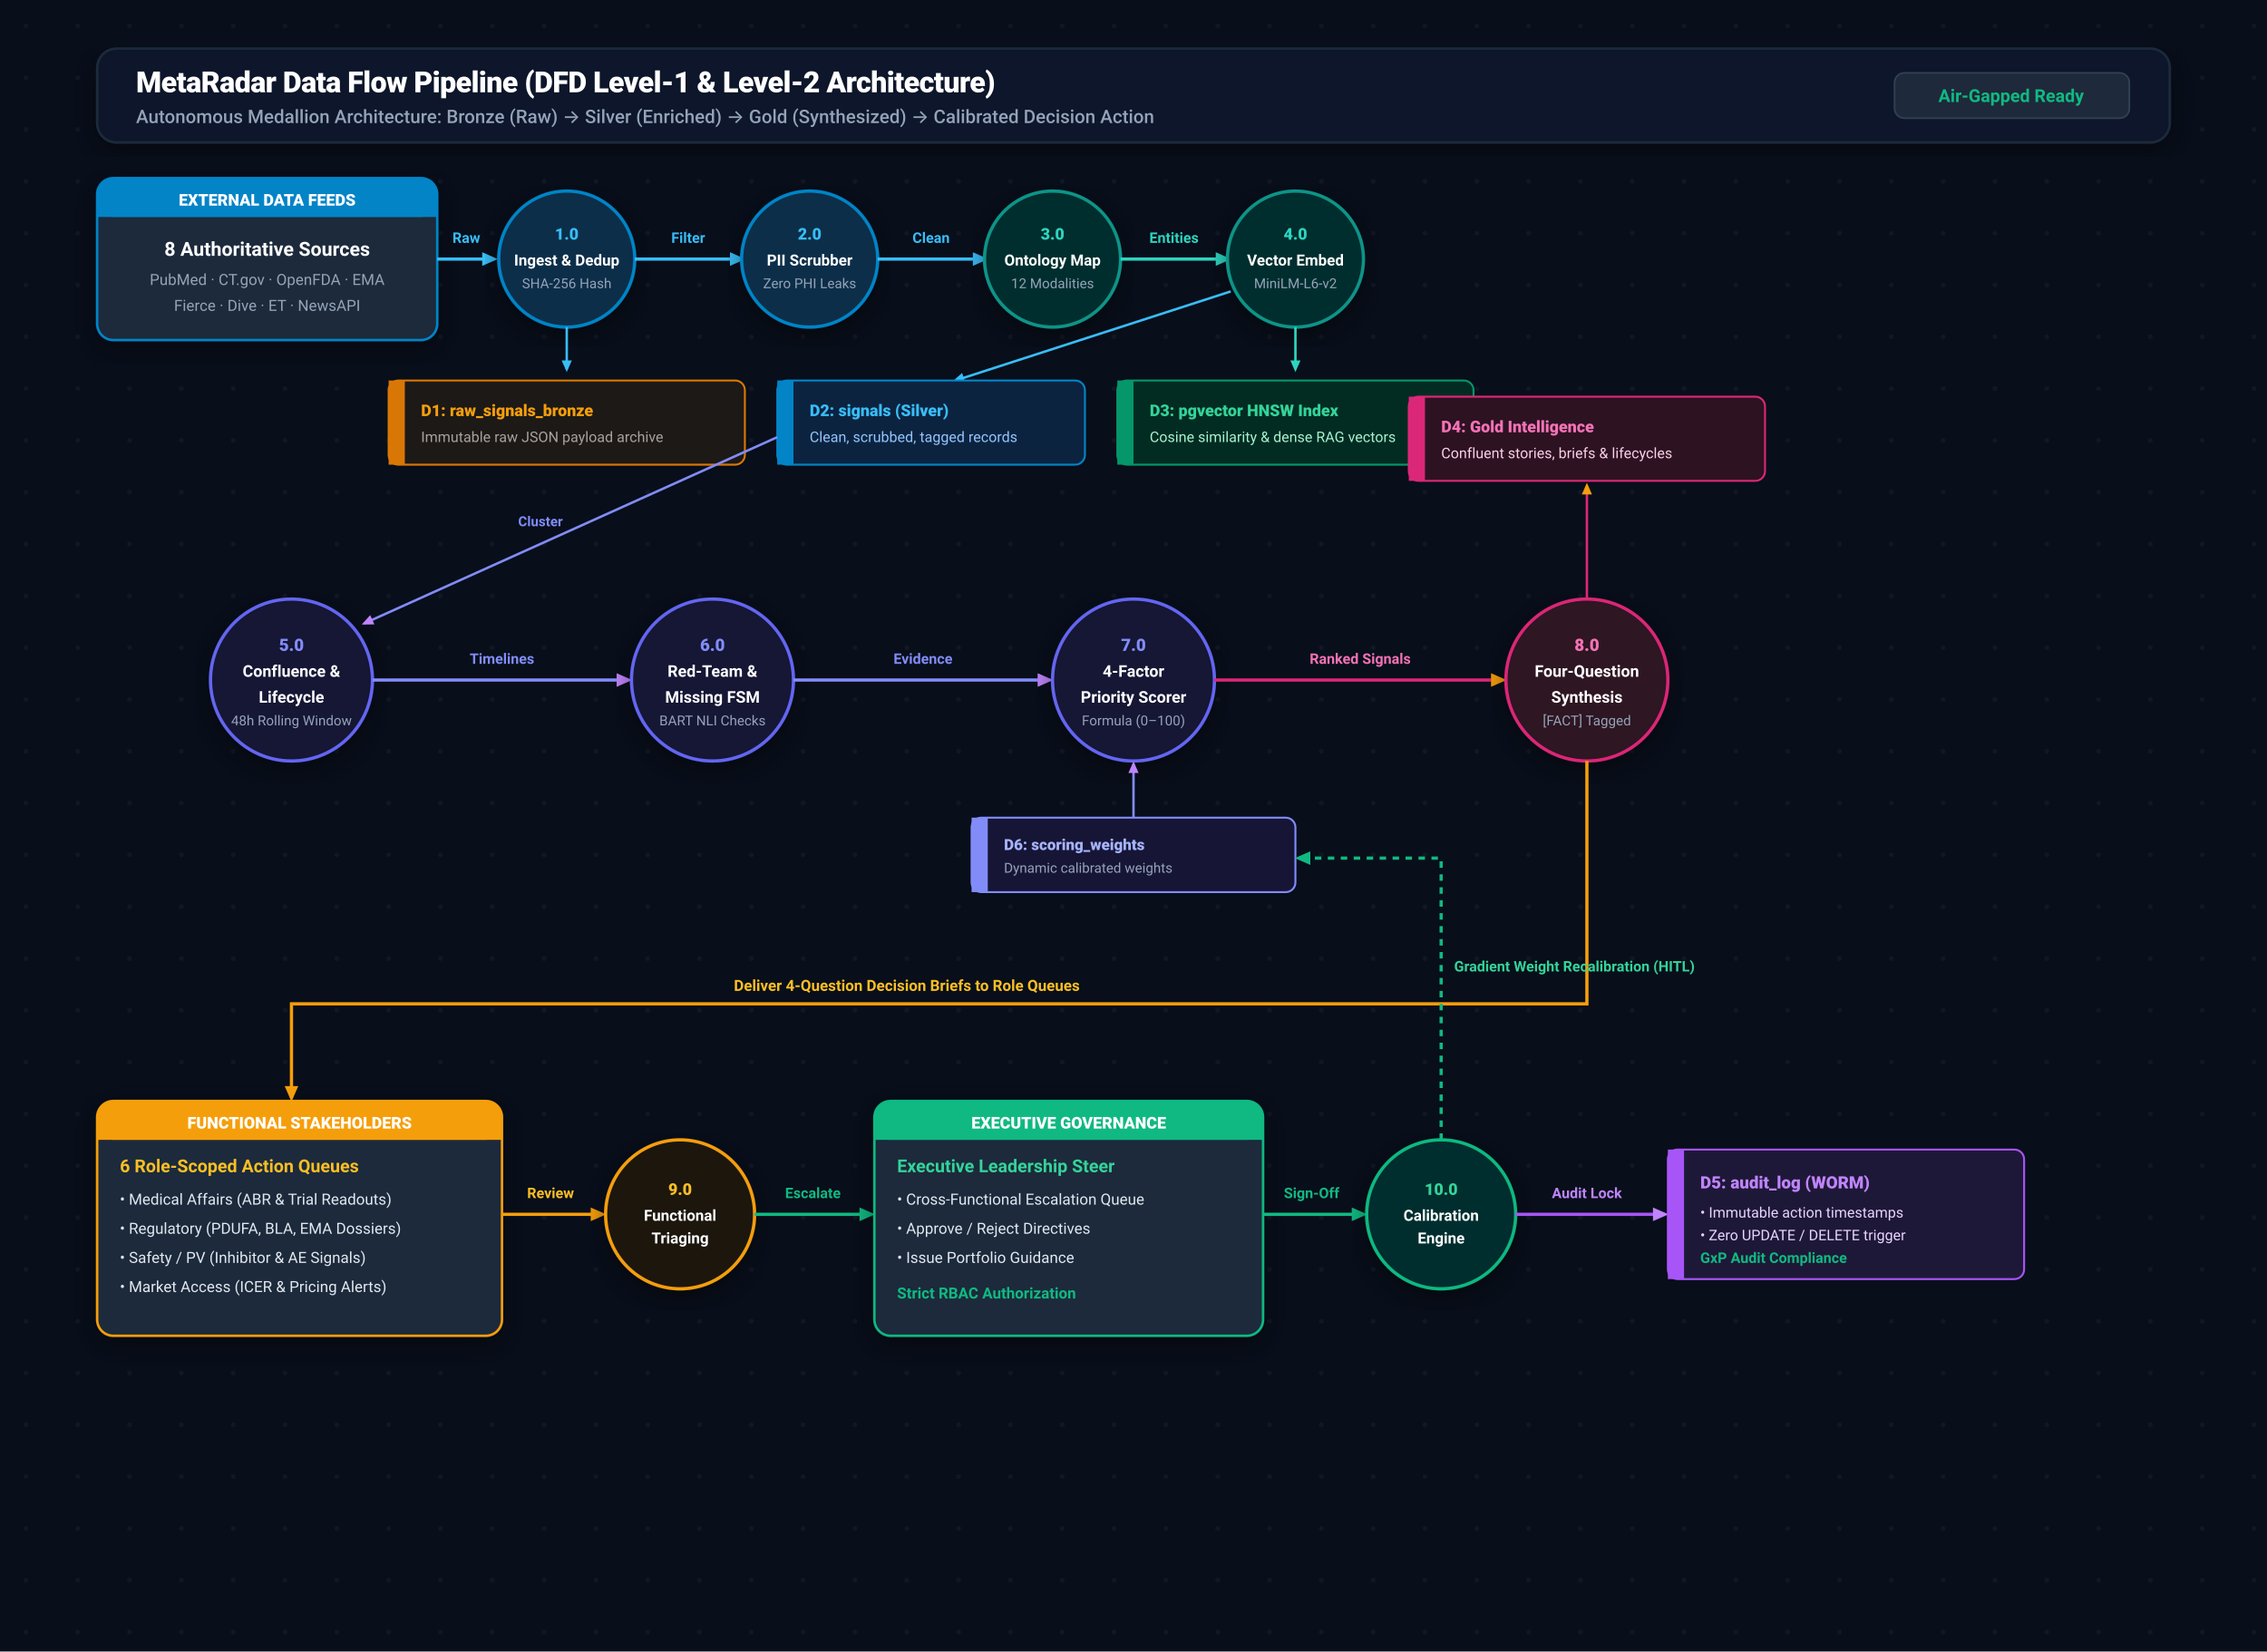
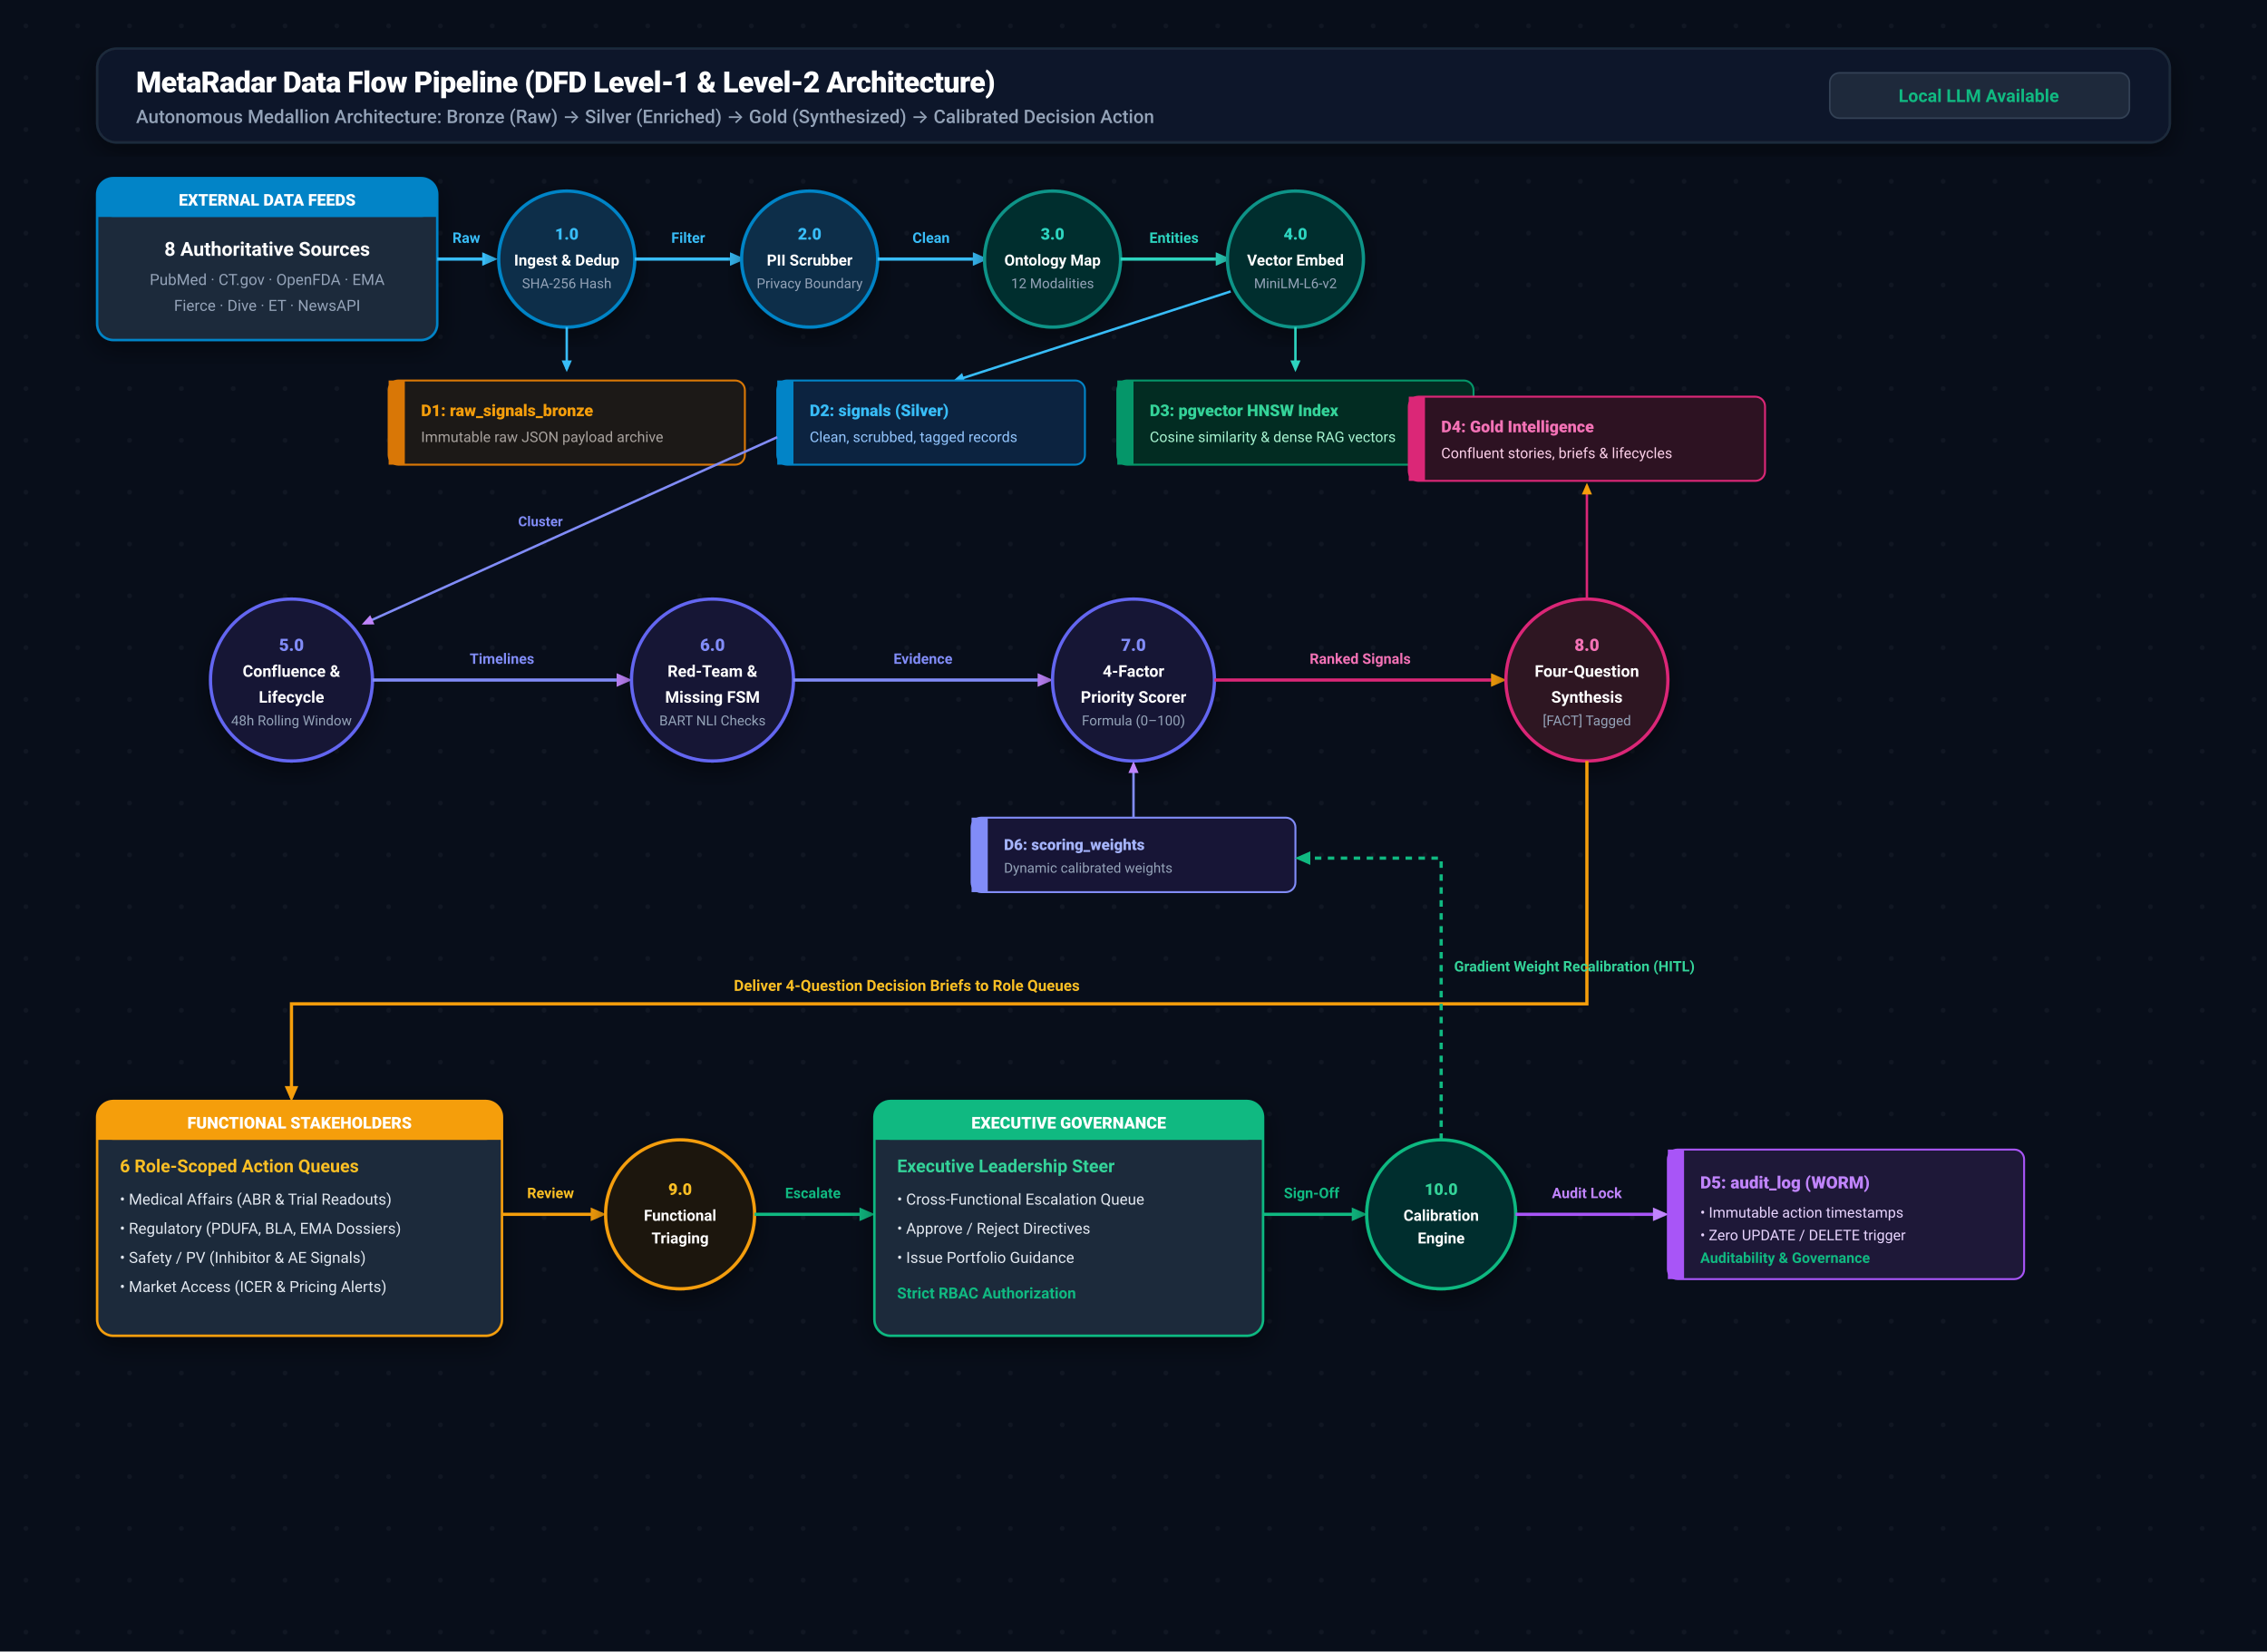
<svg xmlns="http://www.w3.org/2000/svg" viewBox="0 0 1400 1020" width="100%" height="100%" style="background:#080e1a; font-family:'Plus Jakarta Sans', system-ui, -apple-system, BlinkMacSystemFont, 'Segoe UI', Roboto, sans-serif;">
  <defs>
    <marker id="df2-arrow-blue" viewBox="0 0 10 10" refX="6" refY="5" markerWidth="6" markerHeight="6" orient="auto-start-reverse">
      <path d="M 0 1.5 L 8 5 L 0 8.5 z" fill="#38bdf8" />
    </marker>
    <marker id="df2-arrow-teal" viewBox="0 0 10 10" refX="6" refY="5" markerWidth="6" markerHeight="6" orient="auto-start-reverse">
      <path d="M 0 1.5 L 8 5 L 0 8.5 z" fill="#2dd4bf" />
    </marker>
    <marker id="df2-arrow-green" viewBox="0 0 10 10" refX="6" refY="5" markerWidth="6" markerHeight="6" orient="auto-start-reverse">
      <path d="M 0 1.5 L 8 5 L 0 8.5 z" fill="#10b981" />
    </marker>
    <marker id="df2-arrow-amber" viewBox="0 0 10 10" refX="6" refY="5" markerWidth="6" markerHeight="6" orient="auto-start-reverse">
      <path d="M 0 1.5 L 8 5 L 0 8.5 z" fill="#f59e0b" />
    </marker>
    <marker id="df2-arrow-purple" viewBox="0 0 10 10" refX="6" refY="5" markerWidth="6" markerHeight="6" orient="auto-start-reverse">
      <path d="M 0 1.5 L 8 5 L 0 8.5 z" fill="#c084fc" />
    </marker>
    <filter id="dfShadow" x="-10%" y="-10%" width="120%" height="125%">
      <feDropShadow dx="0" dy="5" stdDeviation="8" flood-color="#000000" flood-opacity="0.45" />
    </filter>
  </defs>
  <rect width="1400" height="1020" fill="#080e1a" />
  <g opacity="0.06" fill="#94a3b8">
    <pattern id="dfGridPattern" width="32" height="32" patternUnits="userSpaceOnUse">
      <circle cx="16" cy="16" r="1.5" />
    </pattern>
    <rect width="1400" height="1020" fill="url(#dfGridPattern)" />
  </g>
  <g transform="translate(60, 30)">
    <rect x="0" y="0" width="1280" height="58" rx="12" fill="#0f172a" stroke="#1e293b" stroke-width="1.5" filter="url(#dfShadow)" />
    <text x="24" y="27" fill="#ffffff" font-size="18" font-weight="800" letter-spacing="-0.3">MetaRadar Data Flow Pipeline (DFD Level-1 &amp; Level-2 Architecture)</text>
    <text x="24" y="46" fill="#94a3b8" font-size="11.5" font-weight="500">Autonomous Medallion Architecture: Bronze (Raw) → Silver (Enriched) → Gold (Synthesized) → Calibrated Decision Action</text>
-     <rect x="1110" y="15" width="145" height="28" rx="6" fill="#1e293b" stroke="#334155" />
-     <text x="1182" y="33" fill="#10b981" font-size="11" font-weight="700" text-anchor="middle">Air-Gapped Ready</text>
+     <rect x="1070" y="15" width="185" height="28" rx="6" fill="#1e293b" stroke="#334155" />
+     <text x="1162" y="33" fill="#10b981" font-size="11" font-weight="700" text-anchor="middle">Local LLM Available</text>
  </g>
  <g transform="translate(60, 110)">
    <rect width="210" height="100" rx="10" fill="#1e293b" stroke="#0284c7" stroke-width="1.5" filter="url(#dfShadow)" />
    <rect width="210" height="24" rx="10" fill="#0284c7" />
    <rect y="12" width="210" height="12" fill="#0284c7" />
    <text x="105" y="17" fill="#ffffff" font-size="10" font-weight="800" text-anchor="middle">EXTERNAL DATA FEEDS</text>
    <text x="105" y="48" fill="#ffffff" font-size="12" font-weight="700" text-anchor="middle">8 Authoritative Sources</text>
    <text x="105" y="66" fill="#94a3b8" font-size="9.5" text-anchor="middle">PubMed · CT.gov · OpenFDA · EMA</text>
    <text x="105" y="82" fill="#94a3b8" font-size="9.5" text-anchor="middle">Fierce · Dive · ET · NewsAPI</text>
  </g>
  <path d="M 270 160 L 305 160" stroke="#38bdf8" stroke-width="2" marker-end="url(#df2-arrow-blue)" />
  <text x="288" y="150" fill="#38bdf8" font-size="9" font-weight="700" text-anchor="middle">Raw</text>
  <g transform="translate(350, 160)">
    <circle cx="0" cy="0" r="42" fill="#082f49" stroke="#0284c7" stroke-width="2" filter="url(#dfShadow)" />
    <text x="0" y="-12" fill="#38bdf8" font-size="10" font-weight="800" text-anchor="middle">1.0</text>
    <text x="0" y="4" fill="#ffffff" font-size="9.5" font-weight="700" text-anchor="middle">Ingest &amp; Dedup</text>
    <text x="0" y="18" fill="#94a3b8" font-size="8.5" text-anchor="middle">SHA-256 Hash</text>
  </g>
  <path d="M 350 202 L 350 228" stroke="#38bdf8" stroke-width="1.5" marker-end="url(#df2-arrow-blue)" />
  <g transform="translate(240, 235)">
    <rect width="220" height="52" rx="6" fill="#1c1917" stroke="#d97706" stroke-width="1.2" />
    <path d="M 0 0 L 10 0 L 10 52 L 0 52 Z" fill="#d97706" />
    <text x="20" y="22" fill="#f59e0b" font-size="10" font-weight="800">D1: raw_signals_bronze</text>
    <text x="20" y="38" fill="#a8a29e" font-size="9">Immutable raw JSON payload archive</text>
  </g>
  <path d="M 392 160 L 458 160" stroke="#38bdf8" stroke-width="2" marker-end="url(#df2-arrow-blue)" />
  <text x="425" y="150" fill="#38bdf8" font-size="9" font-weight="700" text-anchor="middle">Filter</text>
  <g transform="translate(500, 160)">
    <circle cx="0" cy="0" r="42" fill="#082f49" stroke="#0284c7" stroke-width="2" filter="url(#dfShadow)" />
    <text x="0" y="-12" fill="#38bdf8" font-size="10" font-weight="800" text-anchor="middle">2.0</text>
    <text x="0" y="4" fill="#ffffff" font-size="9.5" font-weight="700" text-anchor="middle">PII Scrubber</text>
-     <text x="0" y="18" fill="#94a3b8" font-size="8.5" text-anchor="middle">Zero PHI Leaks</text>
+     <text x="0" y="18" fill="#94a3b8" font-size="8.5" text-anchor="middle">Privacy Boundary</text>
  </g>
  <path d="M 542 160 L 608 160" stroke="#38bdf8" stroke-width="2" marker-end="url(#df2-arrow-blue)" />
  <text x="575" y="150" fill="#38bdf8" font-size="9" font-weight="700" text-anchor="middle">Clean</text>
  <g transform="translate(650, 160)">
    <circle cx="0" cy="0" r="42" fill="#042f2e" stroke="#0d9488" stroke-width="2" filter="url(#dfShadow)" />
    <text x="0" y="-12" fill="#2dd4bf" font-size="10" font-weight="800" text-anchor="middle">3.0</text>
    <text x="0" y="4" fill="#ffffff" font-size="9.5" font-weight="700" text-anchor="middle">Ontology Map</text>
    <text x="0" y="18" fill="#94a3b8" font-size="8.5" text-anchor="middle">12 Modalities</text>
  </g>
  <path d="M 692 160 L 758 160" stroke="#2dd4bf" stroke-width="2" marker-end="url(#df2-arrow-teal)" />
  <text x="725" y="150" fill="#2dd4bf" font-size="9" font-weight="700" text-anchor="middle">Entities</text>
  <g transform="translate(800, 160)">
    <circle cx="0" cy="0" r="42" fill="#042f2e" stroke="#0d9488" stroke-width="2" filter="url(#dfShadow)" />
    <text x="0" y="-12" fill="#2dd4bf" font-size="10" font-weight="800" text-anchor="middle">4.0</text>
    <text x="0" y="4" fill="#ffffff" font-size="9.5" font-weight="700" text-anchor="middle">Vector Embed</text>
    <text x="0" y="18" fill="#94a3b8" font-size="8.5" text-anchor="middle">MiniLM-L6-v2</text>
  </g>
  <path d="M 800 202 L 800 228" stroke="#2dd4bf" stroke-width="1.5" marker-end="url(#df2-arrow-teal)" />
  <g transform="translate(690, 235)">
    <rect width="220" height="52" rx="6" fill="#022c22" stroke="#059669" stroke-width="1.2" />
    <path d="M 0 0 L 10 0 L 10 52 L 0 52 Z" fill="#059669" />
    <text x="20" y="22" fill="#34d399" font-size="10" font-weight="800">D3: pgvector HNSW Index</text>
    <text x="20" y="38" fill="#a7f3d0" font-size="9">Cosine similarity &amp; dense RAG vectors</text>
  </g>
  <path d="M 760 180 L 590 235" stroke="#38bdf8" stroke-width="1.5" marker-end="url(#df2-arrow-blue)" />
  <g transform="translate(480, 235)">
    <rect width="190" height="52" rx="6" fill="#0c2340" stroke="#0284c7" stroke-width="1.2" />
    <path d="M 0 0 L 10 0 L 10 52 L 0 52 Z" fill="#0284c7" />
    <text x="20" y="22" fill="#38bdf8" font-size="10" font-weight="800">D2: signals (Silver)</text>
    <text x="20" y="38" fill="#93c5fd" font-size="9">Clean, scrubbed, tagged records</text>
  </g>
  <g transform="translate(180, 420)">
    <circle cx="0" cy="0" r="50" fill="#171536" stroke="#6366f1" stroke-width="2" filter="url(#dfShadow)" />
    <text x="0" y="-18" fill="#818cf8" font-size="10.5" font-weight="800" text-anchor="middle">5.0</text>
    <text x="0" y="-2" fill="#ffffff" font-size="10" font-weight="700" text-anchor="middle">Confluence &amp;</text>
    <text x="0" y="14" fill="#ffffff" font-size="10" font-weight="700" text-anchor="middle">Lifecycle</text>
    <text x="0" y="28" fill="#94a3b8" font-size="8.5" text-anchor="middle">48h Rolling Window</text>
  </g>
  <path d="M 480 270 L 225 385" stroke="#818cf8" stroke-width="1.5" marker-end="url(#df2-arrow-purple)" />
  <text x="320" y="325" fill="#818cf8" font-size="8.5" font-weight="700">Cluster</text>
  <path d="M 230 420 L 388 420" stroke="#818cf8" stroke-width="2" marker-end="url(#df2-arrow-purple)" />
  <text x="310" y="410" fill="#818cf8" font-size="9" font-weight="700" text-anchor="middle">Timelines</text>
  <g transform="translate(440, 420)">
    <circle cx="0" cy="0" r="50" fill="#171536" stroke="#6366f1" stroke-width="2" filter="url(#dfShadow)" />
    <text x="0" y="-18" fill="#818cf8" font-size="10.5" font-weight="800" text-anchor="middle">6.0</text>
    <text x="0" y="-2" fill="#ffffff" font-size="10" font-weight="700" text-anchor="middle">Red-Team &amp;</text>
    <text x="0" y="14" fill="#ffffff" font-size="10" font-weight="700" text-anchor="middle">Missing FSM</text>
    <text x="0" y="28" fill="#94a3b8" font-size="8.5" text-anchor="middle">BART NLI Checks</text>
  </g>
  <path d="M 490 420 L 648 420" stroke="#818cf8" stroke-width="2" marker-end="url(#df2-arrow-purple)" />
  <text x="570" y="410" fill="#818cf8" font-size="9" font-weight="700" text-anchor="middle">Evidence</text>
  <g transform="translate(700, 420)">
    <circle cx="0" cy="0" r="50" fill="#171536" stroke="#6366f1" stroke-width="2" filter="url(#dfShadow)" />
    <text x="0" y="-18" fill="#818cf8" font-size="10.5" font-weight="800" text-anchor="middle">7.0</text>
    <text x="0" y="-2" fill="#ffffff" font-size="10" font-weight="700" text-anchor="middle">4-Factor</text>
    <text x="0" y="14" fill="#ffffff" font-size="10" font-weight="700" text-anchor="middle">Priority Scorer</text>
    <text x="0" y="28" fill="#94a3b8" font-size="8.5" text-anchor="middle">Formula (0–100)</text>
  </g>
  <g transform="translate(600, 505)">
    <rect width="200" height="46" rx="6" fill="#171536" stroke="#818cf8" stroke-width="1.2" />
    <path d="M 0 0 L 10 0 L 10 46 L 0 46 Z" fill="#818cf8" />
    <text x="20" y="20" fill="#a5b4fc" font-size="9.5" font-weight="800">D6: scoring_weights</text>
    <text x="20" y="34" fill="#94a3b8" font-size="8.5">Dynamic calibrated weights</text>
  </g>
  <path d="M 700 505 L 700 472" stroke="#818cf8" stroke-width="1.5" marker-end="url(#df2-arrow-purple)" />
  <path d="M 750 420 L 928 420" stroke="#db2777" stroke-width="2" marker-end="url(#df2-arrow-amber)" />
  <text x="840" y="410" fill="#f472b6" font-size="9" font-weight="700" text-anchor="middle">Ranked Signals</text>
  <g transform="translate(980, 420)">
    <circle cx="0" cy="0" r="50" fill="#2d1222" stroke="#db2777" stroke-width="2" filter="url(#dfShadow)" />
    <text x="0" y="-18" fill="#f472b6" font-size="10.5" font-weight="800" text-anchor="middle">8.0</text>
    <text x="0" y="-2" fill="#ffffff" font-size="10" font-weight="700" text-anchor="middle">Four-Question</text>
    <text x="0" y="14" fill="#ffffff" font-size="10" font-weight="700" text-anchor="middle">Synthesis</text>
    <text x="0" y="28" fill="#94a3b8" font-size="8.5" text-anchor="middle">[FACT] Tagged</text>
  </g>
  <path d="M 980 370 L 980 300" stroke="#db2777" stroke-width="1.5" marker-end="url(#df2-arrow-amber)" />
  <g transform="translate(870, 245)">
    <rect width="220" height="52" rx="6" fill="#2d1222" stroke="#db2777" stroke-width="1.2" />
    <path d="M 0 0 L 10 0 L 10 52 L 0 52 Z" fill="#db2777" />
    <text x="20" y="22" fill="#f472b6" font-size="10" font-weight="800">D4: Gold Intelligence</text>
    <text x="20" y="38" fill="#fbcfe8" font-size="9">Confluent stories, briefs &amp; lifecycles</text>
  </g>
  <g transform="translate(60, 680)">
    <rect width="250" height="145" rx="10" fill="#1e293b" stroke="#f59e0b" stroke-width="1.5" filter="url(#dfShadow)" />
    <rect width="250" height="24" rx="10" fill="#f59e0b" />
    <rect y="12" width="250" height="12" fill="#f59e0b" />
    <text x="125" y="17" fill="#ffffff" font-size="10" font-weight="800" text-anchor="middle">FUNCTIONAL STAKEHOLDERS</text>
    <text x="14" y="44" fill="#fbbf24" font-size="11" font-weight="700">6 Role-Scoped Action Queues</text>
    <text x="14" y="64" fill="#e2e8f0" font-size="9.5">• Medical Affairs (ABR &amp; Trial Readouts)</text>
    <text x="14" y="82" fill="#e2e8f0" font-size="9.5">• Regulatory (PDUFA, BLA, EMA Dossiers)</text>
    <text x="14" y="100" fill="#e2e8f0" font-size="9.5">• Safety / PV (Inhibitor &amp; AE Signals)</text>
    <text x="14" y="118" fill="#e2e8f0" font-size="9.5">• Market Access (ICER &amp; Pricing Alerts)</text>
  </g>
  <path d="M 980 470 L 980 620 L 180 620 L 180 678" stroke="#f59e0b" stroke-width="2" fill="none" marker-end="url(#df2-arrow-amber)" />
  <text x="560" y="612" fill="#fbbf24" font-size="9.5" font-weight="700" text-anchor="middle">Deliver 4-Question Decision Briefs to Role Queues</text>
  <path d="M 310 750 L 372 750" stroke="#f59e0b" stroke-width="2" marker-end="url(#df2-arrow-amber)" />
  <text x="340" y="740" fill="#fbbf24" font-size="9" font-weight="700" text-anchor="middle">Review</text>
  <g transform="translate(420, 750)">
    <circle cx="0" cy="0" r="46" fill="#1f1809" stroke="#f59e0b" stroke-width="2" filter="url(#dfShadow)" />
    <text x="0" y="-12" fill="#fbbf24" font-size="10" font-weight="800" text-anchor="middle">9.0</text>
    <text x="0" y="4" fill="#ffffff" font-size="9.5" font-weight="700" text-anchor="middle">Functional</text>
    <text x="0" y="18" fill="#ffffff" font-size="9.5" font-weight="700" text-anchor="middle">Triaging</text>
  </g>
  <path d="M 466 750 L 538 750" stroke="#10b981" stroke-width="2" marker-end="url(#df2-arrow-green)" />
  <text x="502" y="740" fill="#10b981" font-size="9" font-weight="700" text-anchor="middle">Escalate</text>
  <g transform="translate(540, 680)">
    <rect width="240" height="145" rx="10" fill="#1e293b" stroke="#10b981" stroke-width="1.5" filter="url(#dfShadow)" />
    <rect width="240" height="24" rx="10" fill="#10b981" />
    <rect y="12" width="240" height="12" fill="#10b981" />
    <text x="120" y="17" fill="#ffffff" font-size="10" font-weight="800" text-anchor="middle">EXECUTIVE GOVERNANCE</text>
    <text x="14" y="44" fill="#34d399" font-size="11" font-weight="700">Executive Leadership Steer</text>
    <text x="14" y="64" fill="#e2e8f0" font-size="9.5">• Cross-Functional Escalation Queue</text>
    <text x="14" y="82" fill="#e2e8f0" font-size="9.5">• Approve / Reject Directives</text>
    <text x="14" y="100" fill="#e2e8f0" font-size="9.5">• Issue Portfolio Guidance</text>
    <text x="14" y="122" fill="#10b981" font-size="9.5" font-weight="700">Strict RBAC Authorization</text>
  </g>
  <path d="M 780 750 L 842 750" stroke="#10b981" stroke-width="2" marker-end="url(#df2-arrow-green)" />
  <text x="810" y="740" fill="#10b981" font-size="9" font-weight="700" text-anchor="middle">Sign-Off</text>
  <g transform="translate(890, 750)">
    <circle cx="0" cy="0" r="46" fill="#042f2e" stroke="#10b981" stroke-width="2" filter="url(#dfShadow)" />
    <text x="0" y="-12" fill="#34d399" font-size="10" font-weight="800" text-anchor="middle">10.0</text>
    <text x="0" y="4" fill="#ffffff" font-size="9.5" font-weight="700" text-anchor="middle">Calibration</text>
    <text x="0" y="18" fill="#ffffff" font-size="9.5" font-weight="700" text-anchor="middle">Engine</text>
  </g>
  <path d="M 936 750 L 1028 750" stroke="#a855f7" stroke-width="2" marker-end="url(#df2-arrow-purple)" />
  <text x="980" y="740" fill="#c084fc" font-size="9" font-weight="700" text-anchor="middle">Audit Lock</text>
  <g transform="translate(1030, 710)">
    <rect width="220" height="80" rx="6" fill="#1e1838" stroke="#a855f7" stroke-width="1.2" />
    <path d="M 0 0 L 10 0 L 10 80 L 0 80 Z" fill="#a855f7" />
    <text x="20" y="24" fill="#c084fc" font-size="10.5" font-weight="800">D5: audit_log (WORM)</text>
    <text x="20" y="42" fill="#e9d5ff" font-size="9">• Immutable action timestamps</text>
    <text x="20" y="56" fill="#e9d5ff" font-size="9">• Zero UPDATE / DELETE trigger</text>
-     <text x="20" y="70" fill="#10b981" font-size="9" font-weight="700">GxP Audit Compliance</text>
+     <text x="20" y="70" fill="#10b981" font-size="9" font-weight="700">Auditability &amp; Governance</text>
  </g>
  <path d="M 890 704 L 890 530 L 802 530" stroke="#10b981" stroke-width="2" stroke-dasharray="4 4" fill="none" marker-end="url(#df2-arrow-green)" />
  <text x="898" y="600" fill="#34d399" font-size="9" font-weight="700">Gradient Weight Recalibration (HITL)</text>
</svg>
